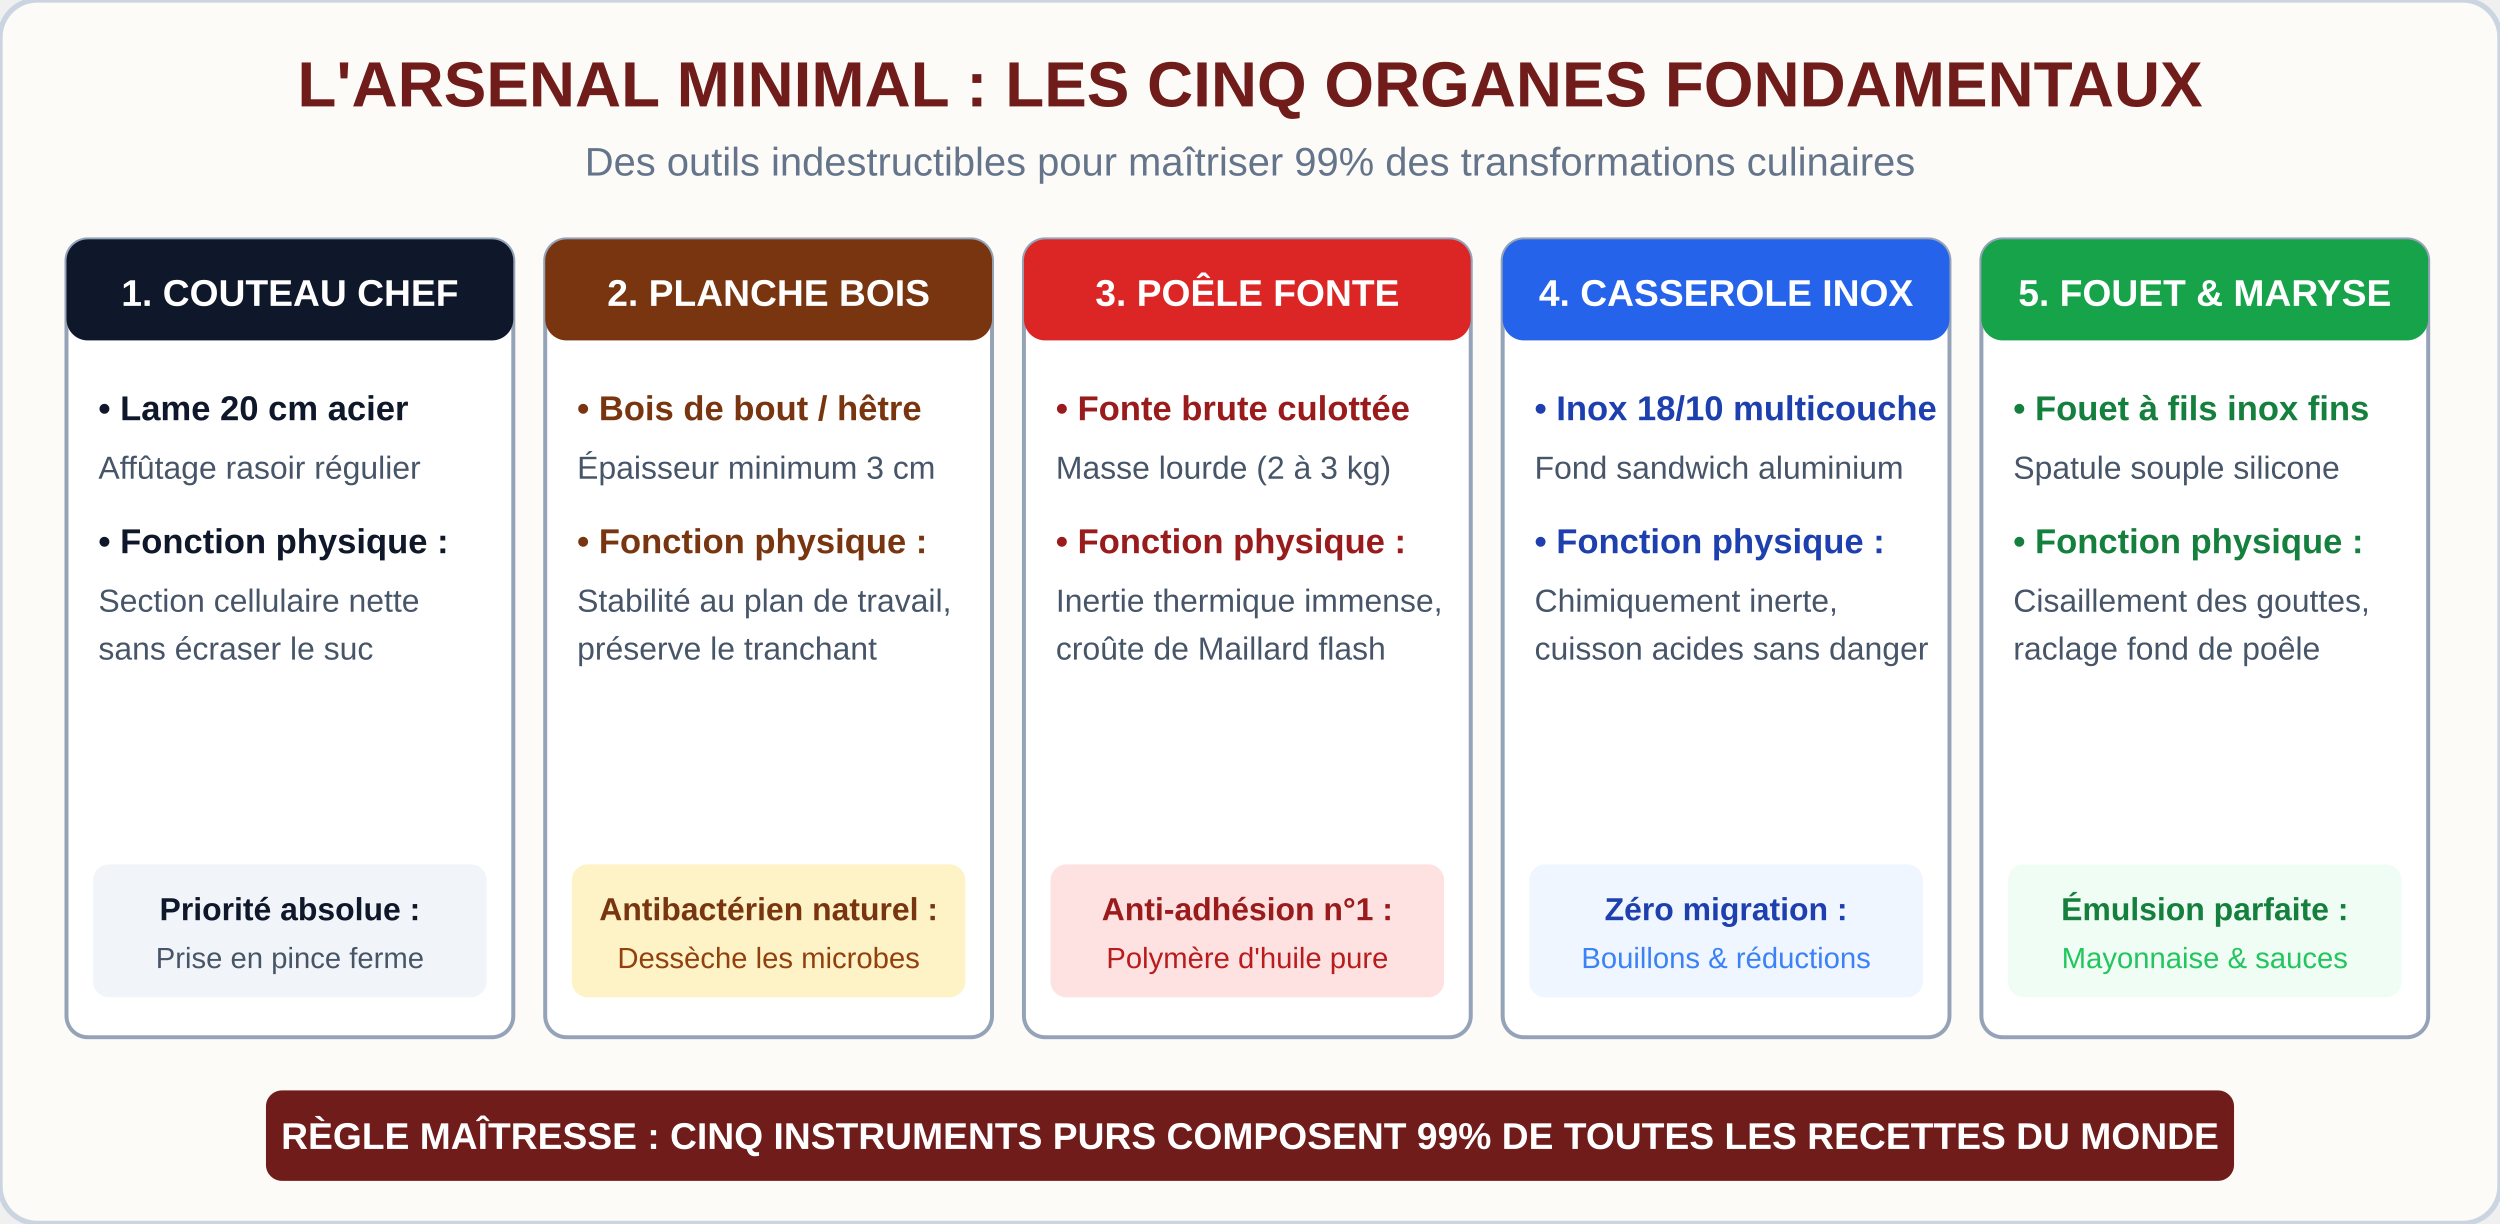
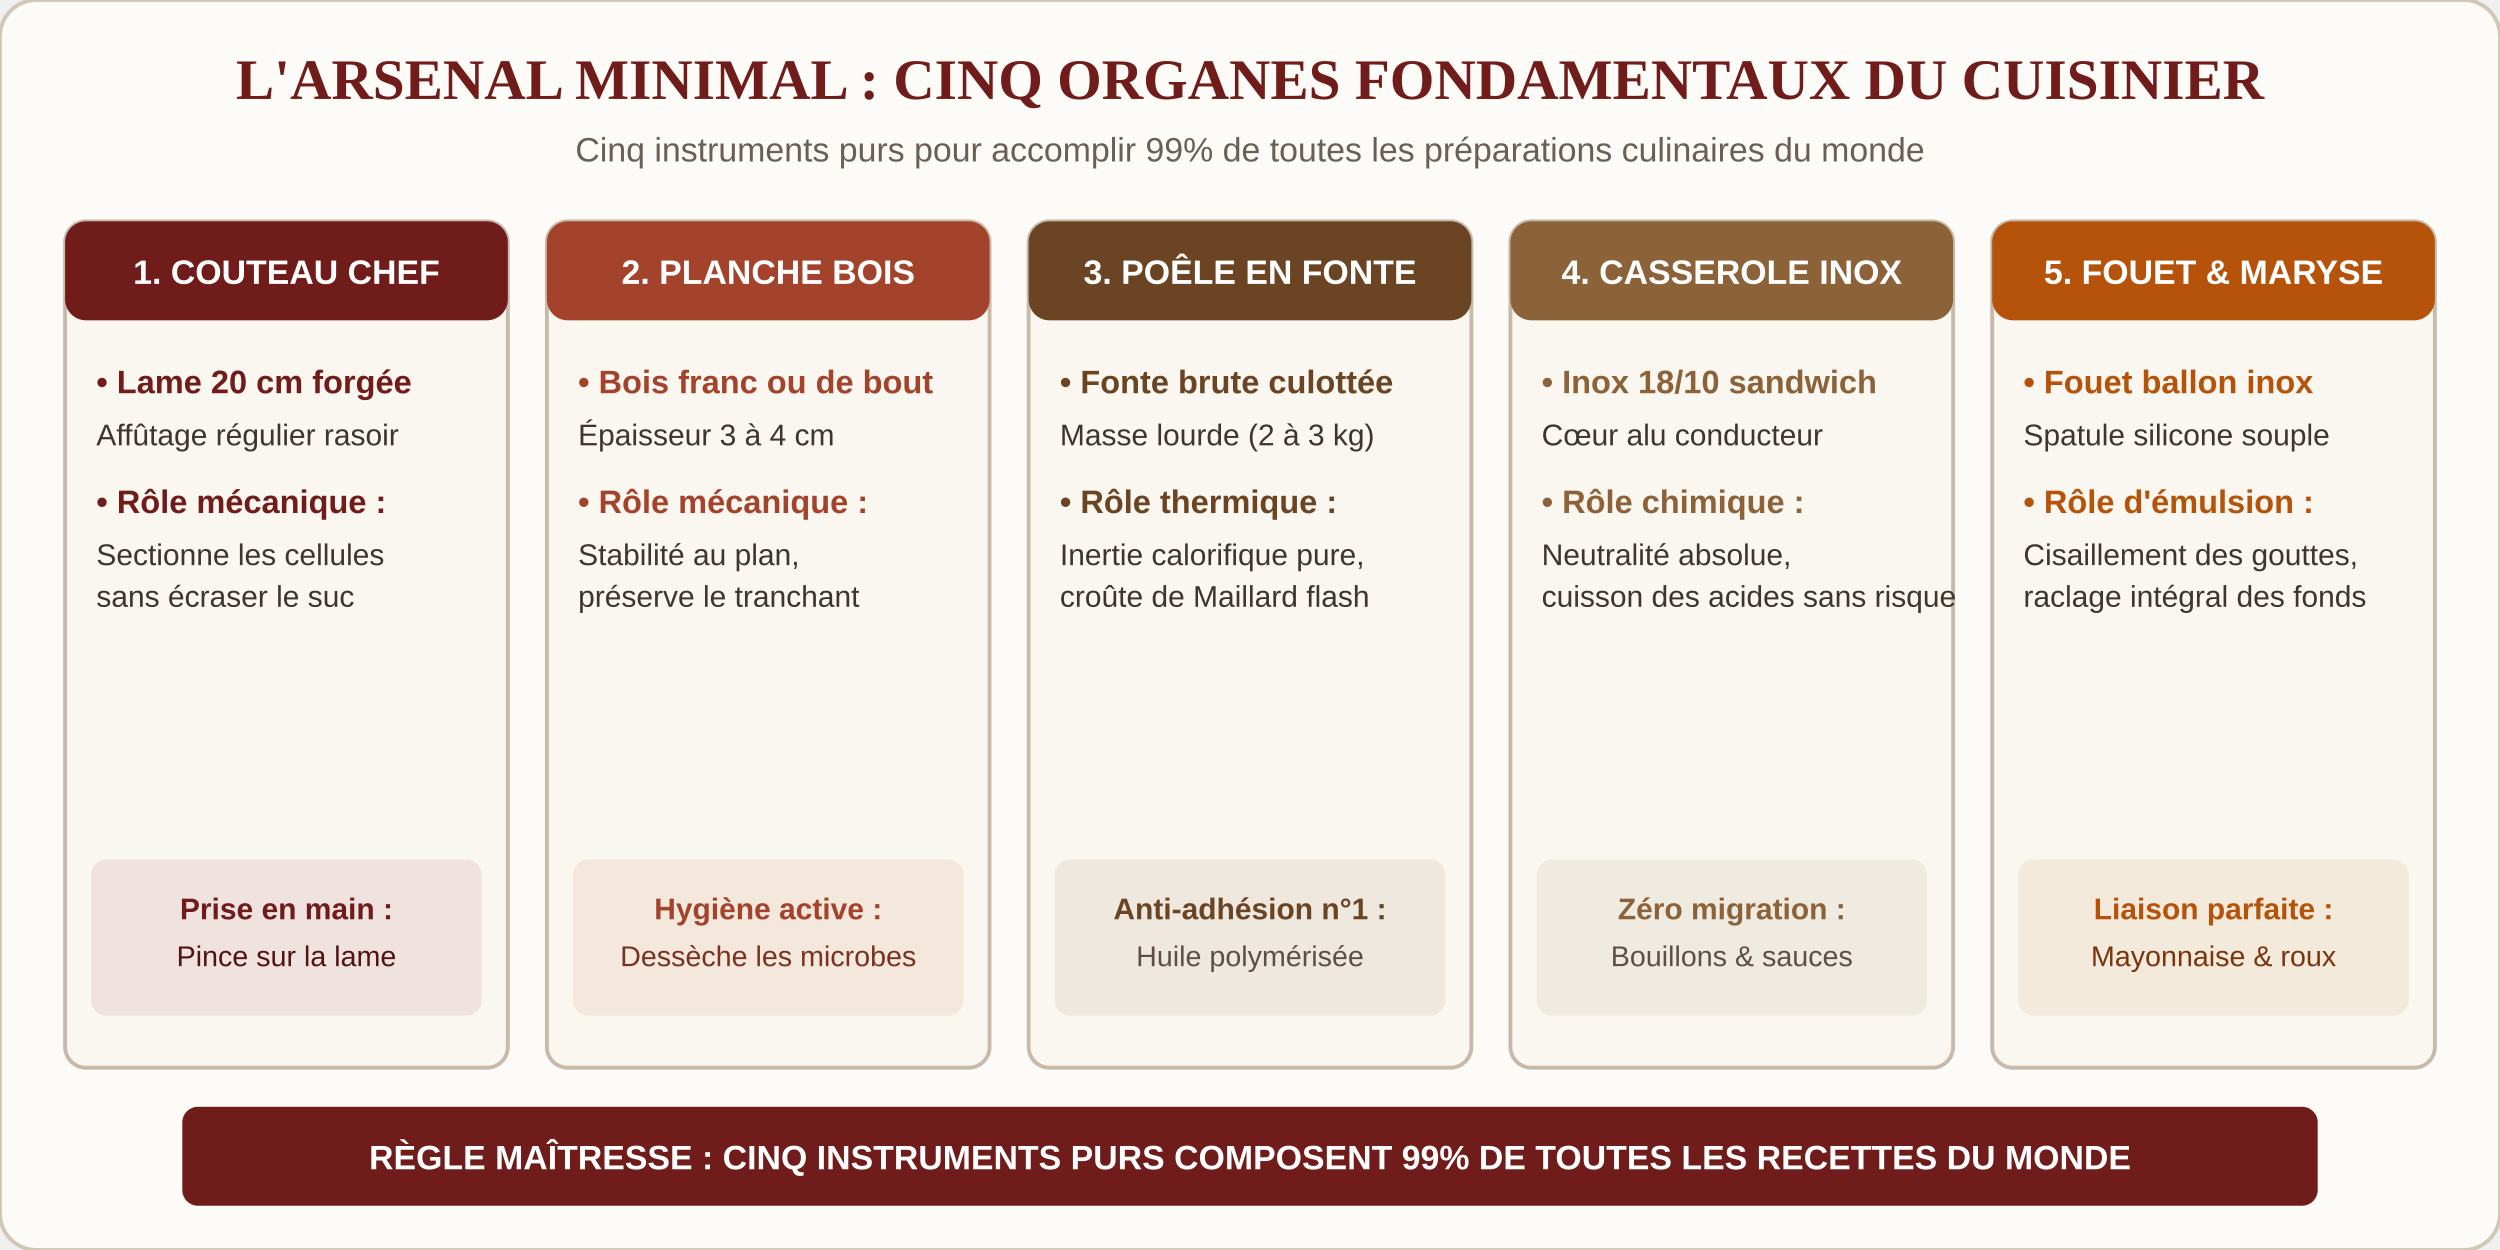
- <svg xmlns="http://www.w3.org/2000/svg" viewBox="0 0 940 460" width="100%" height="100%">
-   <rect width="940" height="460" rx="14" fill="#fcfbf7" stroke="#cbd5e1" stroke-width="2" />
-   <text x="470" y="40" font-family="Liberation Sans, Arial, sans-serif" font-size="24" font-weight="bold" fill="#701C1A" text-anchor="middle">L'ARSENAL MINIMAL : LES CINQ ORGANES FONDAMENTAUX</text>
-   <text x="470" y="66" font-family="Liberation Sans, Arial, sans-serif" font-size="15" fill="#64748b" text-anchor="middle">Des outils indestructibles pour maîtriser 99% des transformations culinaires</text>
-   <g transform="translate(25, 90)">
-     <rect width="168" height="300" rx="8" fill="#ffffff" stroke="#94a3b8" stroke-width="1.5" />
-     <rect width="168" height="38" rx="8" fill="#0f172a" />
-     <text x="84" y="25" font-family="Liberation Sans, Arial, sans-serif" font-size="14" font-weight="bold" fill="#ffffff" text-anchor="middle">1. COUTEAU CHEF</text>
-     <text x="12" y="68" font-family="Liberation Sans, Arial, sans-serif" font-size="13" font-weight="bold" fill="#0f172a">• Lame 20 cm acier</text>
-     <text x="12" y="90" font-family="Liberation Sans, Arial, sans-serif" font-size="12" fill="#475569">Affûtage rasoir régulier</text>
-     <text x="12" y="118" font-family="Liberation Sans, Arial, sans-serif" font-size="13" font-weight="bold" fill="#0f172a">• Fonction physique :</text>
-     <text x="12" y="140" font-family="Liberation Sans, Arial, sans-serif" font-size="12" fill="#475569">Section cellulaire nette</text>
-     <text x="12" y="158" font-family="Liberation Sans, Arial, sans-serif" font-size="12" fill="#475569">sans écraser le suc</text>
-     <rect x="10" y="235" width="148" height="50" rx="6" fill="#f1f5f9" />
-     <text x="84" y="256" font-family="Liberation Sans, Arial, sans-serif" font-size="12" font-weight="bold" fill="#0f172a" text-anchor="middle">Priorité absolue :</text>
-     <text x="84" y="274" font-family="Liberation Sans, Arial, sans-serif" font-size="11" fill="#475569" text-anchor="middle">Prise en pince ferme</text>
+ <svg xmlns="http://www.w3.org/2000/svg" viewBox="0 0 960 480" width="100%" height="100%">
+   <rect width="960" height="480" rx="14" fill="#FCFBF7" stroke="#D1C7B7" stroke-width="1.5" />
+   <text x="480" y="38" font-family="Liberation Serif, Georgia, serif" font-size="22" font-weight="bold" fill="#701C1A" text-anchor="middle">L'ARSENAL MINIMAL : CINQ ORGANES FONDAMENTAUX DU CUISINIER</text>
+   <text x="480" y="62" font-family="Liberation Sans, Arial, sans-serif" font-size="13" fill="#6B5E55" text-anchor="middle">Cinq instruments purs pour accomplir 99% de toutes les préparations culinaires du monde</text>
+   <g transform="translate(25, 85)">
+     <rect width="170" height="325" rx="8" fill="#FAF6F0" stroke="#C8BAAA" stroke-width="1.5" />
+     <rect width="170" height="38" rx="8" fill="#701C1A" />
+     <text x="85" y="24" font-family="Liberation Sans, Arial, sans-serif" font-size="13" font-weight="bold" fill="#FFFFFF" text-anchor="middle">1. COUTEAU CHEF</text>
+     <text x="12" y="66" font-family="Liberation Sans, Arial, sans-serif" font-size="12.5" font-weight="bold" fill="#701C1A">• Lame 20 cm forgée</text>
+     <text x="12" y="86" font-family="Liberation Sans, Arial, sans-serif" font-size="11.5" fill="#3D352E">Affûtage régulier rasoir</text>
+     <text x="12" y="112" font-family="Liberation Sans, Arial, sans-serif" font-size="12.5" font-weight="bold" fill="#701C1A">• Rôle mécanique :</text>
+     <text x="12" y="132" font-family="Liberation Sans, Arial, sans-serif" font-size="11.5" fill="#3D352E">Sectionne les cellules</text>
+     <text x="12" y="148" font-family="Liberation Sans, Arial, sans-serif" font-size="11.5" fill="#3D352E">sans écraser le suc</text>
+     <rect x="10" y="245" width="150" height="60" rx="6" fill="#F0E3DF" />
+     <text x="85" y="268" font-family="Liberation Sans, Arial, sans-serif" font-size="11.5" font-weight="bold" fill="#701C1A" text-anchor="middle">Prise en main :</text>
+     <text x="85" y="286" font-family="Liberation Sans, Arial, sans-serif" font-size="11" fill="#501413" text-anchor="middle">Pince sur la lame</text>
  </g>
-   <g transform="translate(205, 90)">
-     <rect width="168" height="300" rx="8" fill="#ffffff" stroke="#94a3b8" stroke-width="1.5" />
-     <rect width="168" height="38" rx="8" fill="#78350f" />
-     <text x="84" y="25" font-family="Liberation Sans, Arial, sans-serif" font-size="14" font-weight="bold" fill="#ffffff" text-anchor="middle">2. PLANCHE BOIS</text>
-     <text x="12" y="68" font-family="Liberation Sans, Arial, sans-serif" font-size="13" font-weight="bold" fill="#78350f">• Bois de bout / hêtre</text>
-     <text x="12" y="90" font-family="Liberation Sans, Arial, sans-serif" font-size="12" fill="#475569">Épaisseur minimum 3 cm</text>
-     <text x="12" y="118" font-family="Liberation Sans, Arial, sans-serif" font-size="13" font-weight="bold" fill="#78350f">• Fonction physique :</text>
-     <text x="12" y="140" font-family="Liberation Sans, Arial, sans-serif" font-size="12" fill="#475569">Stabilité au plan de travail,</text>
-     <text x="12" y="158" font-family="Liberation Sans, Arial, sans-serif" font-size="12" fill="#475569">préserve le tranchant</text>
-     <rect x="10" y="235" width="148" height="50" rx="6" fill="#fef3c7" />
-     <text x="84" y="256" font-family="Liberation Sans, Arial, sans-serif" font-size="12" font-weight="bold" fill="#78350f" text-anchor="middle">Antibactérien naturel :</text>
-     <text x="84" y="274" font-family="Liberation Sans, Arial, sans-serif" font-size="11" fill="#92400e" text-anchor="middle">Dessèche les microbes</text>
+   <g transform="translate(210, 85)">
+     <rect width="170" height="325" rx="8" fill="#FAF6F0" stroke="#C8BAAA" stroke-width="1.5" />
+     <rect width="170" height="38" rx="8" fill="#A3432B" />
+     <text x="85" y="24" font-family="Liberation Sans, Arial, sans-serif" font-size="13" font-weight="bold" fill="#FFFFFF" text-anchor="middle">2. PLANCHE BOIS</text>
+     <text x="12" y="66" font-family="Liberation Sans, Arial, sans-serif" font-size="12.5" font-weight="bold" fill="#A3432B">• Bois franc ou de bout</text>
+     <text x="12" y="86" font-family="Liberation Sans, Arial, sans-serif" font-size="11.5" fill="#3D352E">Épaisseur 3 à 4 cm</text>
+     <text x="12" y="112" font-family="Liberation Sans, Arial, sans-serif" font-size="12.5" font-weight="bold" fill="#A3432B">• Rôle mécanique :</text>
+     <text x="12" y="132" font-family="Liberation Sans, Arial, sans-serif" font-size="11.5" fill="#3D352E">Stabilité au plan,</text>
+     <text x="12" y="148" font-family="Liberation Sans, Arial, sans-serif" font-size="11.5" fill="#3D352E">préserve le tranchant</text>
+     <rect x="10" y="245" width="150" height="60" rx="6" fill="#F4E8DC" />
+     <text x="85" y="268" font-family="Liberation Sans, Arial, sans-serif" font-size="11.5" font-weight="bold" fill="#A3432B" text-anchor="middle">Hygiène active :</text>
+     <text x="85" y="286" font-family="Liberation Sans, Arial, sans-serif" font-size="11" fill="#7A3220" text-anchor="middle">Dessèche les microbes</text>
  </g>
-   <g transform="translate(385, 90)">
-     <rect width="168" height="300" rx="8" fill="#ffffff" stroke="#94a3b8" stroke-width="1.5" />
-     <rect width="168" height="38" rx="8" fill="#dc2626" />
-     <text x="84" y="25" font-family="Liberation Sans, Arial, sans-serif" font-size="14" font-weight="bold" fill="#ffffff" text-anchor="middle">3. POÊLE FONTE</text>
-     <text x="12" y="68" font-family="Liberation Sans, Arial, sans-serif" font-size="13" font-weight="bold" fill="#991b1b">• Fonte brute culottée</text>
-     <text x="12" y="90" font-family="Liberation Sans, Arial, sans-serif" font-size="12" fill="#475569">Masse lourde (2 à 3 kg)</text>
-     <text x="12" y="118" font-family="Liberation Sans, Arial, sans-serif" font-size="13" font-weight="bold" fill="#991b1b">• Fonction physique :</text>
-     <text x="12" y="140" font-family="Liberation Sans, Arial, sans-serif" font-size="12" fill="#475569">Inertie thermique immense,</text>
-     <text x="12" y="158" font-family="Liberation Sans, Arial, sans-serif" font-size="12" fill="#475569">croûte de Maillard flash</text>
-     <rect x="10" y="235" width="148" height="50" rx="6" fill="#fee2e2" />
-     <text x="84" y="256" font-family="Liberation Sans, Arial, sans-serif" font-size="12" font-weight="bold" fill="#991b1b" text-anchor="middle">Anti-adhésion n°1 :</text>
-     <text x="84" y="274" font-family="Liberation Sans, Arial, sans-serif" font-size="11" fill="#b91c1c" text-anchor="middle">Polymère d'huile pure</text>
+   <g transform="translate(395, 85)">
+     <rect width="170" height="325" rx="8" fill="#FAF6F0" stroke="#C8BAAA" stroke-width="1.5" />
+     <rect width="170" height="38" rx="8" fill="#6B4423" />
+     <text x="85" y="24" font-family="Liberation Sans, Arial, sans-serif" font-size="13" font-weight="bold" fill="#FFFFFF" text-anchor="middle">3. POÊLE EN FONTE</text>
+     <text x="12" y="66" font-family="Liberation Sans, Arial, sans-serif" font-size="12.5" font-weight="bold" fill="#6B4423">• Fonte brute culottée</text>
+     <text x="12" y="86" font-family="Liberation Sans, Arial, sans-serif" font-size="11.5" fill="#3D352E">Masse lourde (2 à 3 kg)</text>
+     <text x="12" y="112" font-family="Liberation Sans, Arial, sans-serif" font-size="12.5" font-weight="bold" fill="#6B4423">• Rôle thermique :</text>
+     <text x="12" y="132" font-family="Liberation Sans, Arial, sans-serif" font-size="11.5" fill="#3D352E">Inertie calorifique pure,</text>
+     <text x="12" y="148" font-family="Liberation Sans, Arial, sans-serif" font-size="11.5" fill="#3D352E">croûte de Maillard flash</text>
+     <rect x="10" y="245" width="150" height="60" rx="6" fill="#EFE8DE" />
+     <text x="85" y="268" font-family="Liberation Sans, Arial, sans-serif" font-size="11.5" font-weight="bold" fill="#6B4423" text-anchor="middle">Anti-adhésion n°1 :</text>
+     <text x="85" y="286" font-family="Liberation Sans, Arial, sans-serif" font-size="11" fill="#5C5046" text-anchor="middle">Huile polymérisée</text>
  </g>
-   <g transform="translate(565, 90)">
-     <rect width="168" height="300" rx="8" fill="#ffffff" stroke="#94a3b8" stroke-width="1.5" />
-     <rect width="168" height="38" rx="8" fill="#2563eb" />
-     <text x="84" y="25" font-family="Liberation Sans, Arial, sans-serif" font-size="14" font-weight="bold" fill="#ffffff" text-anchor="middle">4. CASSEROLE INOX</text>
-     <text x="12" y="68" font-family="Liberation Sans, Arial, sans-serif" font-size="13" font-weight="bold" fill="#1e40af">• Inox 18/10 multicouche</text>
-     <text x="12" y="90" font-family="Liberation Sans, Arial, sans-serif" font-size="12" fill="#475569">Fond sandwich aluminium</text>
-     <text x="12" y="118" font-family="Liberation Sans, Arial, sans-serif" font-size="13" font-weight="bold" fill="#1e40af">• Fonction physique :</text>
-     <text x="12" y="140" font-family="Liberation Sans, Arial, sans-serif" font-size="12" fill="#475569">Chimiquement inerte,</text>
-     <text x="12" y="158" font-family="Liberation Sans, Arial, sans-serif" font-size="12" fill="#475569">cuisson acides sans danger</text>
-     <rect x="10" y="235" width="148" height="50" rx="6" fill="#eff6ff" />
-     <text x="84" y="256" font-family="Liberation Sans, Arial, sans-serif" font-size="12" font-weight="bold" fill="#1e40af" text-anchor="middle">Zéro migration :</text>
-     <text x="84" y="274" font-family="Liberation Sans, Arial, sans-serif" font-size="11" fill="#3b82f6" text-anchor="middle">Bouillons &amp; réductions</text>
+   <g transform="translate(580, 85)">
+     <rect width="170" height="325" rx="8" fill="#FAF6F0" stroke="#C8BAAA" stroke-width="1.5" />
+     <rect width="170" height="38" rx="8" fill="#8C6239" />
+     <text x="85" y="24" font-family="Liberation Sans, Arial, sans-serif" font-size="13" font-weight="bold" fill="#FFFFFF" text-anchor="middle">4. CASSEROLE INOX</text>
+     <text x="12" y="66" font-family="Liberation Sans, Arial, sans-serif" font-size="12.5" font-weight="bold" fill="#8C6239">• Inox 18/10 sandwich</text>
+     <text x="12" y="86" font-family="Liberation Sans, Arial, sans-serif" font-size="11.5" fill="#3D352E">Cœur alu conducteur</text>
+     <text x="12" y="112" font-family="Liberation Sans, Arial, sans-serif" font-size="12.5" font-weight="bold" fill="#8C6239">• Rôle chimique :</text>
+     <text x="12" y="132" font-family="Liberation Sans, Arial, sans-serif" font-size="11.5" fill="#3D352E">Neutralité absolue,</text>
+     <text x="12" y="148" font-family="Liberation Sans, Arial, sans-serif" font-size="11.5" fill="#3D352E">cuisson des acides sans risque</text>
+     <rect x="10" y="245" width="150" height="60" rx="6" fill="#F0EBE1" />
+     <text x="85" y="268" font-family="Liberation Sans, Arial, sans-serif" font-size="11.5" font-weight="bold" fill="#8C6239" text-anchor="middle">Zéro migration :</text>
+     <text x="85" y="286" font-family="Liberation Sans, Arial, sans-serif" font-size="11" fill="#5C5046" text-anchor="middle">Bouillons &amp; sauces</text>
  </g>
-   <g transform="translate(745, 90)">
-     <rect width="168" height="300" rx="8" fill="#ffffff" stroke="#94a3b8" stroke-width="1.5" />
-     <rect width="168" height="38" rx="8" fill="#16a34a" />
-     <text x="84" y="25" font-family="Liberation Sans, Arial, sans-serif" font-size="14" font-weight="bold" fill="#ffffff" text-anchor="middle">5. FOUET &amp; MARYSE</text>
-     <text x="12" y="68" font-family="Liberation Sans, Arial, sans-serif" font-size="13" font-weight="bold" fill="#15803d">• Fouet à fils inox fins</text>
-     <text x="12" y="90" font-family="Liberation Sans, Arial, sans-serif" font-size="12" fill="#475569">Spatule souple silicone</text>
-     <text x="12" y="118" font-family="Liberation Sans, Arial, sans-serif" font-size="13" font-weight="bold" fill="#15803d">• Fonction physique :</text>
-     <text x="12" y="140" font-family="Liberation Sans, Arial, sans-serif" font-size="12" fill="#475569">Cisaillement des gouttes,</text>
-     <text x="12" y="158" font-family="Liberation Sans, Arial, sans-serif" font-size="12" fill="#475569">raclage fond de poêle</text>
-     <rect x="10" y="235" width="148" height="50" rx="6" fill="#f0fdf4" />
-     <text x="84" y="256" font-family="Liberation Sans, Arial, sans-serif" font-size="12" font-weight="bold" fill="#15803d" text-anchor="middle">Émulsion parfaite :</text>
-     <text x="84" y="274" font-family="Liberation Sans, Arial, sans-serif" font-size="11" fill="#22c55e" text-anchor="middle">Mayonnaise &amp; sauces</text>
+   <g transform="translate(765, 85)">
+     <rect width="170" height="325" rx="8" fill="#FAF6F0" stroke="#C8BAAA" stroke-width="1.5" />
+     <rect width="170" height="38" rx="8" fill="#B45309" />
+     <text x="85" y="24" font-family="Liberation Sans, Arial, sans-serif" font-size="13" font-weight="bold" fill="#FFFFFF" text-anchor="middle">5. FOUET &amp; MARYSE</text>
+     <text x="12" y="66" font-family="Liberation Sans, Arial, sans-serif" font-size="12.5" font-weight="bold" fill="#B45309">• Fouet ballon inox</text>
+     <text x="12" y="86" font-family="Liberation Sans, Arial, sans-serif" font-size="11.5" fill="#3D352E">Spatule silicone souple</text>
+     <text x="12" y="112" font-family="Liberation Sans, Arial, sans-serif" font-size="12.5" font-weight="bold" fill="#B45309">• Rôle d'émulsion :</text>
+     <text x="12" y="132" font-family="Liberation Sans, Arial, sans-serif" font-size="11.5" fill="#3D352E">Cisaillement des gouttes,</text>
+     <text x="12" y="148" font-family="Liberation Sans, Arial, sans-serif" font-size="11.5" fill="#3D352E">raclage intégral des fonds</text>
+     <rect x="10" y="245" width="150" height="60" rx="6" fill="#F4EADB" />
+     <text x="85" y="268" font-family="Liberation Sans, Arial, sans-serif" font-size="11.5" font-weight="bold" fill="#B45309" text-anchor="middle">Liaison parfaite :</text>
+     <text x="85" y="286" font-family="Liberation Sans, Arial, sans-serif" font-size="11" fill="#78350F" text-anchor="middle">Mayonnaise &amp; roux</text>
  </g>
-   <rect x="100" y="410" width="740" height="34" rx="6" fill="#701C1A" />
-   <text x="470" y="432" font-family="Liberation Sans, Arial, sans-serif" font-size="14" font-weight="bold" fill="#ffffff" text-anchor="middle">RÈGLE MAÎTRESSE : CINQ INSTRUMENTS PURS COMPOSENT 99% DE TOUTES LES RECETTES DU MONDE</text>
+   <rect x="70" y="425" width="820" height="38" rx="6" fill="#701C1A" />
+   <text x="480" y="449" font-family="Liberation Sans, Arial, sans-serif" font-size="13" font-weight="bold" fill="#FFFFFF" text-anchor="middle">RÈGLE MAÎTRESSE : CINQ INSTRUMENTS PURS COMPOSENT 99% DE TOUTES LES RECETTES DU MONDE</text>
</svg>
